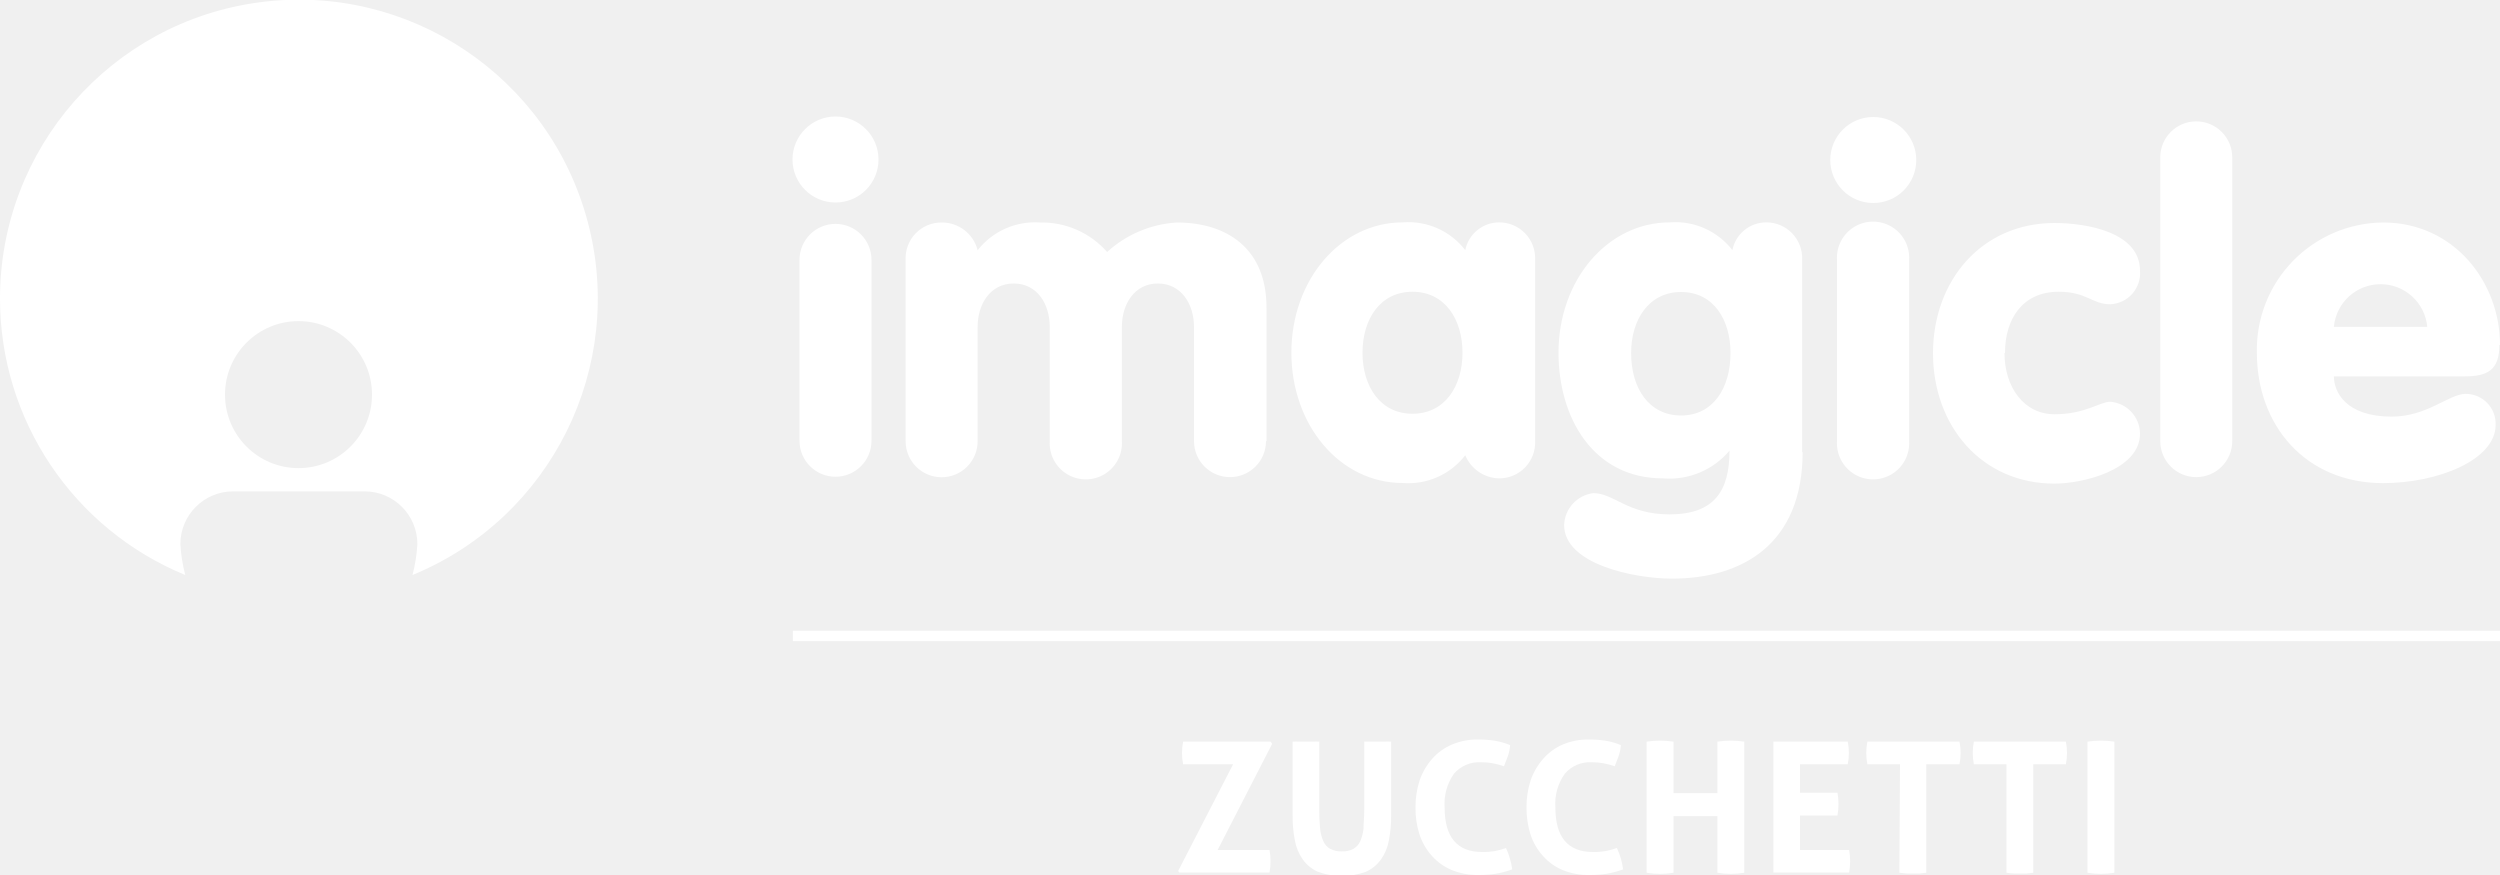
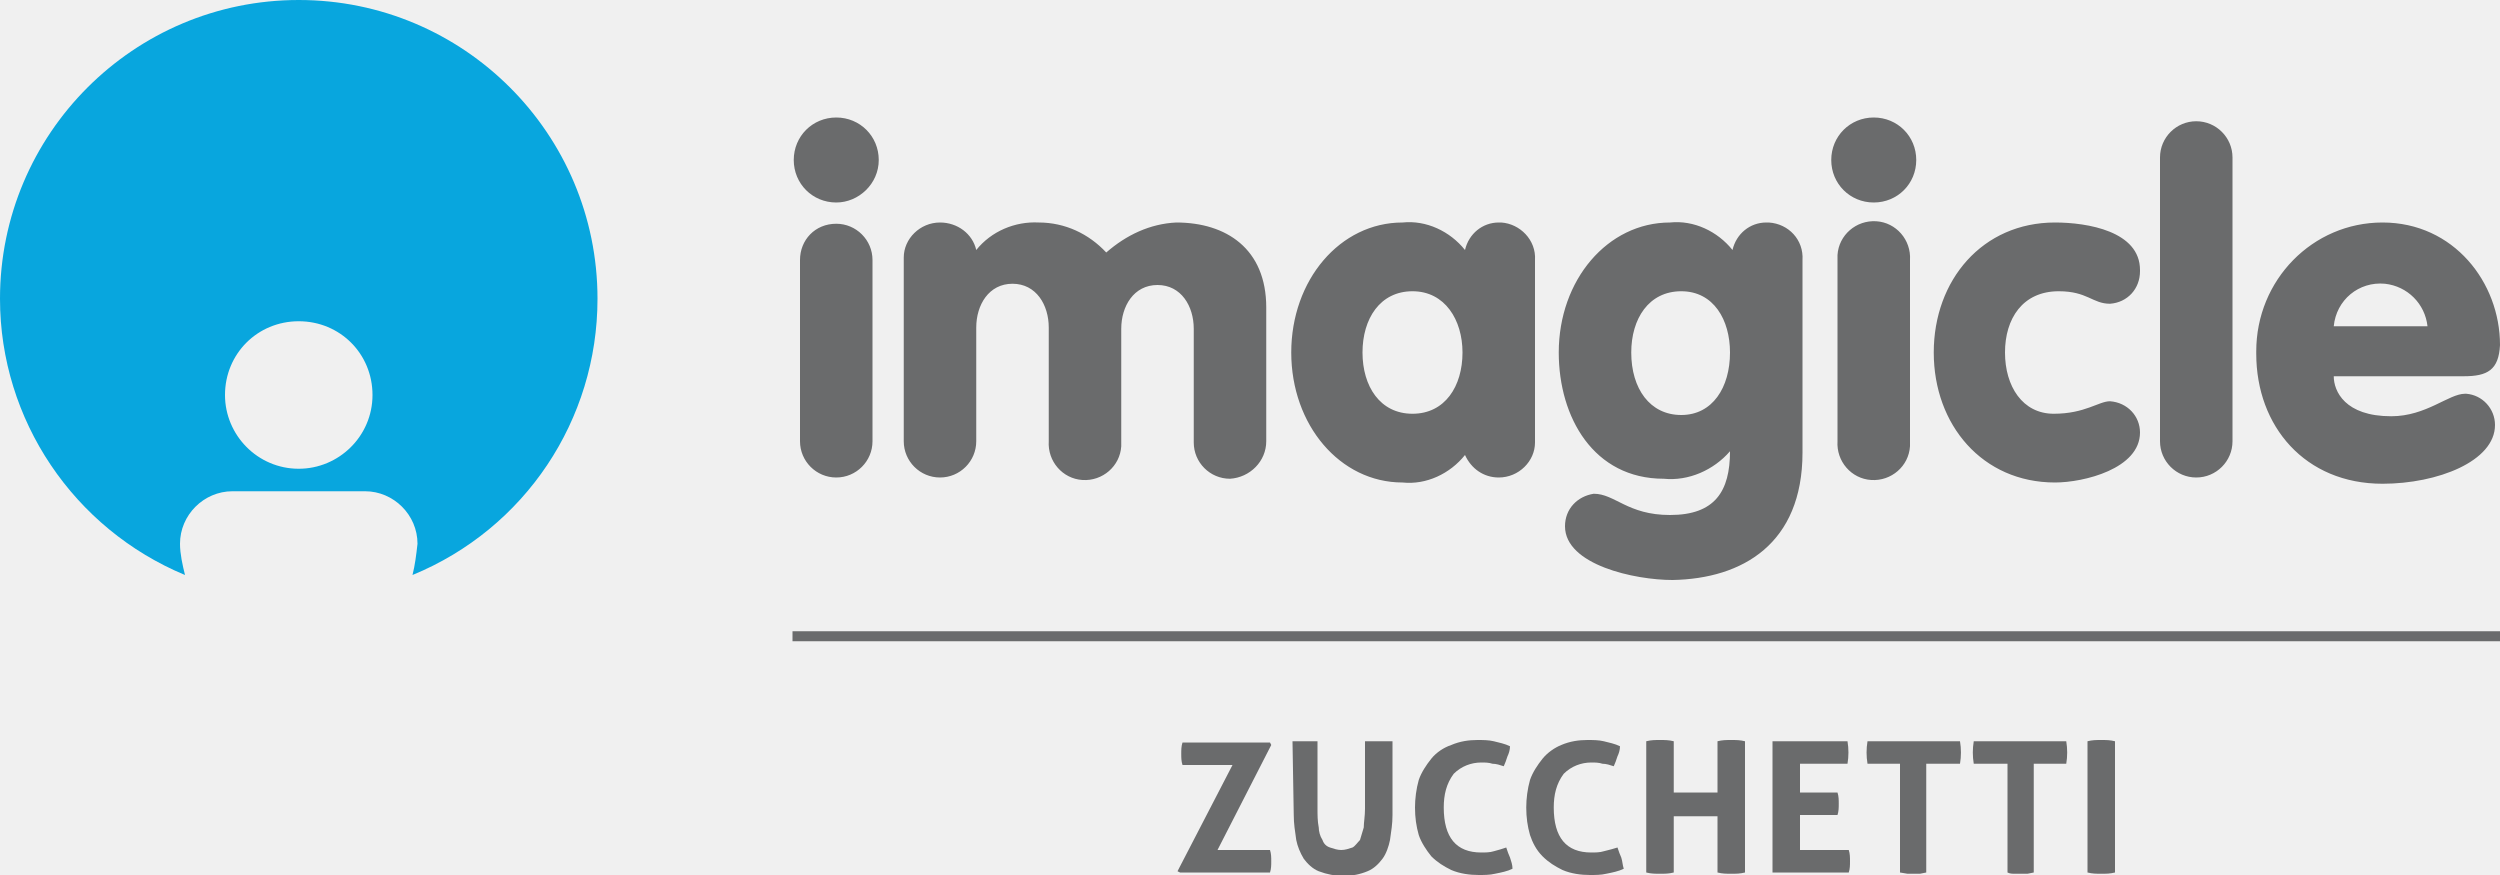
- <svg xmlns="http://www.w3.org/2000/svg" viewBox="0 0 200 70" class="svg logo replaced-svg">
-   <defs>
-     <style>.cls-1{fill:#fff;}</style>
-   </defs>
-   <g id="Livello_2" data-name="Livello 2">
-     <g id="Livello_1-2" data-name="Livello 1">
-       <path class="cls-1" d="M200,27.59c0-5-3.66-9.79-9.35-9.79a10.18,10.18,0,0,0-10.1,10.42c0,5.81,3.89,10.43,10.1,10.43,4.36,0,9-1.85,9-4.66a2.39,2.39,0,0,0-2.4-2.48c-1.33,0-3.07,1.82-5.91,1.82-3.7,0-4.63-2-4.63-3.22h10.43c1.85,0,2.81-.48,2.81-2.52m-5.77-1.44h-7.47a3.75,3.75,0,0,1,7.47,0m-15.6,9.14V12.59a2.88,2.88,0,1,0-5.76,0v22.7a2.88,2.88,0,1,0,5.76,0M160.4,28.22c0-2.66,1.37-4.88,4.29-4.88,2.26,0,2.66,1,4.14,1a2.49,2.49,0,0,0,2.37-2.69c0-3.07-4.25-3.81-6.84-3.81-5.84,0-9.72,4.62-9.72,10.42s3.88,10.43,9.72,10.43c2.29,0,6.84-1.11,6.84-4a2.58,2.58,0,0,0-2.37-2.55c-.85,0-2,1-4.47,1s-4-2.21-4-4.88m-7.06-15.46a3.44,3.44,0,1,0-3.44,3.44,3.43,3.43,0,0,0,3.44-3.44m-9.13,23.38V20.79a2.86,2.86,0,0,0-2.88-3,2.76,2.76,0,0,0-2.7,2.22,5.76,5.76,0,0,0-5-2.22c-5,0-8.91,4.62-8.91,10.42,0,5.22,2.78,10.06,8.36,10.06a6.27,6.27,0,0,0,5.32-2.22c0,3.22-1.21,5.1-4.8,5.1-3.37,0-4.44-1.7-6.1-1.7A2.67,2.67,0,0,0,125.13,42c0,3.14,5.62,4.29,8.62,4.29,5.66,0,10.46-2.78,10.46-10.13m-5.77-7.92c0,2.81-1.4,5-3.95,5s-4-2.15-4-5c0-2.66,1.41-4.88,4-4.88s3.95,2.22,3.95,4.88m-15.63,7.07V20.79a2.87,2.87,0,0,0-2.89-3,2.77,2.77,0,0,0-2.7,2.22,5.74,5.74,0,0,0-5-2.22c-5,0-8.91,4.62-8.91,10.42s3.88,10.43,8.91,10.43a5.74,5.74,0,0,0,5-2.22,3,3,0,0,0,2.7,1.85,2.87,2.87,0,0,0,2.89-3M117,28.22c0,2.67-1.41,4.88-4,4.88s-4-2.21-4-4.88,1.4-4.88,4-4.88,4,2.22,4,4.88m-15.68,7.07V24.6c0-4.73-3.18-6.8-7.17-6.8a9.07,9.07,0,0,0-5.58,2.36,6.94,6.94,0,0,0-5.36-2.36,5.82,5.82,0,0,0-5,2.22,2.94,2.94,0,0,0-2.88-2.22,2.86,2.86,0,0,0-2.88,3v14.5a2.88,2.88,0,1,0,5.76,0V26.15c0-1.81,1-3.47,2.89-3.47s2.88,1.66,2.88,3.47v9.14a2.89,2.89,0,1,0,5.77,0V26.15c0-1.81,1-3.47,2.88-3.47s2.89,1.66,2.89,3.47v9.14a2.88,2.88,0,1,0,5.76,0m-31-22.53a3.44,3.44,0,1,0-3.44,3.44,3.43,3.43,0,0,0,3.44-3.44m-6.32,8v14.5a2.88,2.88,0,1,0,5.76,0V20.79a2.88,2.88,0,1,0-5.76,0m83,0v14.5a2.89,2.89,0,1,0,5.77,0V20.79a2.89,2.89,0,1,0-5.77,0" />
-       <path class="cls-1" d="M18,31.57a5.88,5.88,0,1,0,5.87-5.88A5.88,5.88,0,0,0,18,31.57M0,23.91A23.91,23.91,0,1,1,33,46a12.69,12.69,0,0,0,.39-2.47,4.22,4.22,0,0,0-4.22-4.22H18.65a4.22,4.22,0,0,0-4.22,4.22A12.58,12.58,0,0,0,14.82,46,23.9,23.9,0,0,1,0,23.91" />
-       <path class="cls-1" d="M94.25,69.68l4.4-8.54h-4a4.41,4.41,0,0,1-.09-.89,4.63,4.63,0,0,1,.09-.92h7l.12.18L97.41,68h4.15a4.34,4.34,0,0,1,.08.89,4.47,4.47,0,0,1-.08.91H94.35Z" />
-       <path class="cls-1" d="M103.41,59.33a4.93,4.93,0,0,1,.54,0l.54,0,.51,0a4.93,4.93,0,0,1,.54,0v5.45a13.28,13.28,0,0,0,.07,1.52,3.23,3.23,0,0,0,.26,1,1.27,1.27,0,0,0,.55.61,1.83,1.83,0,0,0,.93.2,1.77,1.77,0,0,0,.92-.2,1.37,1.37,0,0,0,.55-.61,3.5,3.5,0,0,0,.26-1c0-.42.06-.93.06-1.52V59.33c.2,0,.38,0,.56,0l.51,0,.53,0a5.35,5.35,0,0,1,.55,0v5.9a9.8,9.8,0,0,1-.18,2,3.74,3.74,0,0,1-.62,1.51,3.05,3.05,0,0,1-1.21,1,5.65,5.65,0,0,1-3.86,0,3,3,0,0,1-1.21-1,3.74,3.74,0,0,1-.62-1.51,9.8,9.8,0,0,1-.18-2Z" />
-       <path class="cls-1" d="M120.48,67.84a5,5,0,0,1,.31.84,5.42,5.42,0,0,1,.19.87,7.36,7.36,0,0,1-1.37.36,8.85,8.85,0,0,1-1.3.09,5.47,5.47,0,0,1-2.18-.4,4.46,4.46,0,0,1-1.57-1.12,4.89,4.89,0,0,1-1-1.72,6.8,6.8,0,0,1-.32-2.16,6.9,6.9,0,0,1,.33-2.17,5.16,5.16,0,0,1,1-1.72,4.39,4.39,0,0,1,1.57-1.14,5.18,5.18,0,0,1,2.1-.41,8.52,8.52,0,0,1,1.29.09,5.42,5.42,0,0,1,1.28.36,3.47,3.47,0,0,1-.17.85c-.1.28-.21.56-.32.84a6.56,6.56,0,0,0-.91-.24,5,5,0,0,0-.93-.08,2.67,2.67,0,0,0-2.16.91,4.19,4.19,0,0,0-.75,2.71q0,3.56,3,3.56a5.34,5.34,0,0,0,1-.07,6.14,6.14,0,0,0,.92-.25" />
-       <path class="cls-1" d="M129.35,67.84a6.06,6.06,0,0,1,.32.84,6.72,6.72,0,0,1,.18.87,7.36,7.36,0,0,1-1.37.36,8.75,8.75,0,0,1-1.3.09,5.47,5.47,0,0,1-2.18-.4,4.33,4.33,0,0,1-1.56-1.12,4.75,4.75,0,0,1-1-1.72,7.09,7.09,0,0,1-.32-2.16,6.9,6.9,0,0,1,.33-2.17,5.16,5.16,0,0,1,1-1.72A4.39,4.39,0,0,1,125,59.57a5.18,5.18,0,0,1,2.1-.41,8.75,8.75,0,0,1,1.3.09,5.35,5.35,0,0,1,1.27.36,3.47,3.47,0,0,1-.17.85c-.1.28-.21.56-.32.84a6.22,6.22,0,0,0-.91-.24,5,5,0,0,0-.93-.08,2.64,2.64,0,0,0-2.15.91,4.13,4.13,0,0,0-.76,2.71q0,3.56,3,3.56a5.34,5.34,0,0,0,1-.07,5.84,5.84,0,0,0,.92-.25" />
-       <path class="cls-1" d="M131.73,59.33a7.82,7.82,0,0,1,1.07-.08,8.09,8.09,0,0,1,1.08.08v4.12h3.51V59.33a7.82,7.82,0,0,1,1.07-.08,8.09,8.09,0,0,1,1.08.08V69.82a6.72,6.72,0,0,1-1.07.09,6.56,6.56,0,0,1-1.08-.09V65.29h-3.51v4.53a6.72,6.72,0,0,1-1.07.09,6.56,6.56,0,0,1-1.08-.09Z" />
-       <path class="cls-1" d="M141.87,59.33h5.95a4.59,4.59,0,0,1,0,1.81H144v2.28h3a5.67,5.67,0,0,1,.08.9,5.52,5.52,0,0,1-.08.92h-3V68h3.93a5.17,5.17,0,0,1,.08.89,5.31,5.31,0,0,1-.08.91h-6.06Z" />
-       <path class="cls-1" d="M152,61.14h-2.61a4.59,4.59,0,0,1,0-1.81h7.37a4.59,4.59,0,0,1,0,1.81H154.1v8.68l-.53.06-.51,0-.53,0-.58-.06Z" />
-       <path class="cls-1" d="M160.52,61.14h-2.61a4.59,4.59,0,0,1,0-1.81h7.36a4.59,4.59,0,0,1,0,1.81h-2.61v8.68l-.52.06-.51,0-.54,0a5.51,5.51,0,0,1-.57-.06Z" />
-       <path class="cls-1" d="M167,59.33a7.82,7.82,0,0,1,1.07-.08,8.09,8.09,0,0,1,1.08.08V69.82a6.72,6.72,0,0,1-1.07.09,6.56,6.56,0,0,1-1.08-.09Z" />
-       <rect class="cls-1" x="63.43" y="50.46" width="136.57" height="0.83" />
-     </g>
+ <svg xmlns="http://www.w3.org/2000/svg" version="1.1" id="Livello_1" x="0px" y="0px" viewBox="0 0 200 70" style="enable-background:new 0 0 200 70;" xml:space="preserve">
+   <style type="text/css">
+ 	.st0{fill:#6A6B6C;}
+ 	.st1{fill:#08A6DE;}
+ </style>
+   <g id="Livello_1-2">
+     <path class="st0" d="M200,27.6c0-5-3.7-9.8-9.4-9.8c-5.6,0-10.1,4.6-10.1,10.3c0,0.1,0,0.1,0,0.2c0,5.8,3.9,10.4,10.1,10.4   c4.4,0,9-1.8,9-4.7c0-1.3-1-2.4-2.3-2.5c0,0-0.1,0-0.1,0c-1.3,0-3.1,1.8-5.9,1.8c-3.7,0-4.6-2-4.6-3.2h10.4   C199,30.1,199.9,29.6,200,27.6 M194.2,26.1h-7.5c0.2-2.1,2-3.6,4.1-3.4C192.6,22.9,194,24.3,194.2,26.1 M178.6,35.3V12.6   c0-1.6-1.3-2.9-2.9-2.9s-2.9,1.3-2.9,2.9c0,0,0,0,0,0v22.7c0,1.6,1.3,2.9,2.9,2.9S178.6,36.9,178.6,35.3   C178.6,35.3,178.6,35.3,178.6,35.3 M160.4,28.2c0-2.7,1.4-4.9,4.3-4.9c2.3,0,2.7,1,4.1,1c1.4-0.1,2.4-1.2,2.4-2.6c0,0,0-0.1,0-0.1   c0-3.1-4.2-3.8-6.8-3.8c-5.8,0-9.7,4.6-9.7,10.4s3.9,10.4,9.7,10.4c2.3,0,6.8-1.1,6.8-4c0-1.3-1-2.4-2.4-2.5c-0.9,0-2,1-4.5,1   S160.4,30.9,160.4,28.2 M153.3,12.8c0-1.9-1.5-3.4-3.4-3.4s-3.4,1.5-3.4,3.4s1.5,3.4,3.4,3.4C151.8,16.2,153.3,14.7,153.3,12.8   C153.3,12.8,153.3,12.8,153.3,12.8 M144.2,36.2V20.8c0.1-1.6-1.1-2.9-2.7-3c-0.1,0-0.1,0-0.2,0c-1.3,0-2.4,0.9-2.7,2.2   c-1.2-1.5-3.1-2.4-5-2.2c-5,0-8.9,4.6-8.9,10.4c0,5.2,2.8,10.1,8.4,10.1c2,0.2,4-0.7,5.3-2.2c0,3.2-1.2,5.1-4.8,5.1   c-3.4,0-4.4-1.7-6.1-1.7c-1.3,0.2-2.3,1.2-2.3,2.6c0,3.1,5.6,4.3,8.6,4.3C139.4,46.3,144.2,43.5,144.2,36.2 M138.4,28.2   c0,2.8-1.4,5-3.9,5s-4-2.1-4-5c0-2.7,1.4-4.9,4-4.9S138.4,25.6,138.4,28.2 M122.8,35.3V20.8c0.1-1.6-1.2-2.9-2.7-3   c-0.1,0-0.1,0-0.2,0c-1.3,0-2.4,0.9-2.7,2.2c-1.2-1.5-3.1-2.4-5-2.2c-5,0-8.9,4.6-8.9,10.4s3.9,10.4,8.9,10.4   c1.9,0.2,3.8-0.7,5-2.2c0.5,1.1,1.5,1.8,2.7,1.8c1.6,0,2.9-1.3,2.9-2.8C122.8,35.4,122.8,35.3,122.8,35.3 M117,28.2   c0,2.7-1.4,4.9-4,4.9s-4-2.2-4-4.9s1.4-4.9,4-4.9S117,25.6,117,28.2 M101.3,35.3V24.6c0-4.7-3.2-6.8-7.2-6.8c-2.1,0.1-4,1-5.6,2.4   c-1.4-1.5-3.3-2.4-5.4-2.4c-1.9-0.1-3.8,0.7-5,2.2c-0.3-1.3-1.5-2.2-2.9-2.2c-1.6,0-2.9,1.3-2.9,2.8c0,0.1,0,0.1,0,0.2v14.5   c0,1.6,1.3,2.9,2.9,2.9c1.6,0,2.9-1.3,2.9-2.9v-9.1c0-1.8,1-3.5,2.9-3.5s2.9,1.7,2.9,3.5v9.1c-0.1,1.6,1.1,3,2.7,3.1s3-1.1,3.1-2.7   c0-0.1,0-0.2,0-0.3v-9.1c0-1.8,1-3.5,2.9-3.5s2.9,1.7,2.9,3.5v9.1c0,1.6,1.3,2.9,2.9,2.9C100,38.2,101.3,36.9,101.3,35.3    M70.3,12.8c0-1.9-1.5-3.4-3.4-3.4c-1.9,0-3.4,1.5-3.4,3.4s1.5,3.4,3.4,3.4C68.7,16.2,70.3,14.7,70.3,12.8   C70.3,12.8,70.3,12.8,70.3,12.8 M64,20.8v14.5c0,1.6,1.3,2.9,2.9,2.9c1.6,0,2.9-1.3,2.9-2.9V20.8c0-1.6-1.3-2.9-2.9-2.9   C65.2,17.9,64,19.2,64,20.8 M147,20.8v14.5c-0.1,1.6,1.1,3,2.7,3.1c1.6,0.1,3-1.1,3.1-2.7c0-0.1,0-0.2,0-0.3V20.8   c0.1-1.6-1.1-3-2.7-3.1c-1.6-0.1-3,1.1-3.1,2.7C147,20.6,147,20.7,147,20.8" />
+     <path class="st1" d="M18,31.6c0,3.2,2.6,5.9,5.9,5.9c3.2,0,5.9-2.6,5.9-5.9s-2.6-5.9-5.9-5.9c0,0,0,0,0,0   C20.6,25.7,18,28.3,18,31.6 M0,23.9C0,10.7,10.7,0,23.9,0s23.9,10.7,23.9,23.9C47.8,33.6,42,42.3,33,46c0.2-0.8,0.3-1.6,0.4-2.5   c0-2.3-1.9-4.2-4.2-4.2c0,0,0,0,0,0H18.6c-2.3,0-4.2,1.9-4.2,4.2l0,0c0,0.8,0.2,1.7,0.4,2.5C5.9,42.3,0,33.6,0,23.9" />
+     <path class="st0" d="M94.2,69.7l4.4-8.5h-4c-0.1-0.3-0.1-0.6-0.1-0.9c0-0.3,0-0.6,0.1-0.9h7l0.1,0.2L97.4,68h4.2   c0.1,0.3,0.1,0.6,0.1,0.9c0,0.3,0,0.6-0.1,0.9h-7.2L94.2,69.7z" />
+     <path class="st0" d="M103.4,59.3c0.2,0,0.4,0,0.5,0h0.5h0.5c0.2,0,0.4,0,0.5,0v5.4c0,0.5,0,1,0.1,1.5c0,0.3,0.1,0.7,0.3,1   c0.1,0.3,0.3,0.5,0.6,0.6c0.3,0.1,0.6,0.2,0.9,0.2c0.3,0,0.6-0.1,0.9-0.2c0.2-0.1,0.4-0.4,0.6-0.6c0.1-0.3,0.2-0.7,0.3-1   c0-0.4,0.1-0.9,0.1-1.5v-5.4c0.2,0,0.4,0,0.6,0h0.5h0.5c0.2,0,0.4,0,0.6,0v5.9c0,0.7-0.1,1.3-0.2,2c-0.1,0.5-0.3,1.1-0.6,1.5   c-0.3,0.4-0.7,0.8-1.2,1c-1.2,0.5-2.6,0.5-3.9,0c-0.5-0.2-0.9-0.6-1.2-1c-0.3-0.5-0.5-1-0.6-1.5c-0.1-0.7-0.2-1.3-0.2-2L103.4,59.3   z" />
+     <path class="st0" d="M120.5,67.8c0.1,0.3,0.2,0.6,0.3,0.8c0.1,0.3,0.2,0.6,0.2,0.9c-0.4,0.2-0.9,0.3-1.4,0.4   c-0.4,0.1-0.9,0.1-1.3,0.1c-0.7,0-1.5-0.1-2.2-0.4c-0.6-0.3-1.1-0.6-1.6-1.1c-0.4-0.5-0.8-1.1-1-1.7c-0.2-0.7-0.3-1.4-0.3-2.2   c0-0.7,0.1-1.5,0.3-2.2c0.2-0.6,0.6-1.2,1-1.7c0.4-0.5,1-0.9,1.6-1.1c0.7-0.3,1.4-0.4,2.1-0.4c0.4,0,0.9,0,1.3,0.1   c0.4,0.1,0.9,0.2,1.3,0.4c0,0.3-0.1,0.6-0.2,0.8c-0.1,0.3-0.2,0.6-0.3,0.8c-0.3-0.1-0.6-0.2-0.9-0.2c-0.3-0.1-0.6-0.1-0.9-0.1   c-0.8,0-1.6,0.3-2.2,0.9c-0.6,0.8-0.8,1.7-0.8,2.7c0,2.4,1,3.6,3,3.6c0.3,0,0.7,0,1-0.1C119.9,68,120.2,67.9,120.5,67.8" />
+     <path class="st0" d="M129.4,67.8c0.1,0.3,0.2,0.6,0.3,0.8c0.1,0.3,0.1,0.6,0.2,0.9c-0.4,0.2-0.9,0.3-1.4,0.4   c-0.4,0.1-0.9,0.1-1.3,0.1c-0.7,0-1.5-0.1-2.2-0.4c-0.6-0.3-1.1-0.6-1.6-1.1c-0.5-0.5-0.8-1.1-1-1.7c-0.2-0.7-0.3-1.4-0.3-2.2   c0-0.7,0.1-1.5,0.3-2.2c0.2-0.6,0.6-1.2,1-1.7c0.4-0.5,1-0.9,1.5-1.1c0.7-0.3,1.4-0.4,2.1-0.4c0.4,0,0.9,0,1.3,0.1   c0.4,0.1,0.9,0.2,1.3,0.4c0,0.3-0.1,0.6-0.2,0.8c-0.1,0.3-0.2,0.6-0.3,0.8c-0.3-0.1-0.6-0.2-0.9-0.2c-0.3-0.1-0.6-0.1-0.9-0.1   c-0.8,0-1.6,0.3-2.2,0.9c-0.6,0.8-0.8,1.7-0.8,2.7c0,2.4,1,3.6,3,3.6c0.3,0,0.7,0,1-0.1C128.7,68,129.1,67.9,129.4,67.8" />
+     <path class="st0" d="M131.7,59.3c0.4-0.1,0.7-0.1,1.1-0.1c0.4,0,0.7,0,1.1,0.1v4.1h3.5v-4.1c0.4-0.1,0.7-0.1,1.1-0.1   c0.4,0,0.7,0,1.1,0.1v10.5c-0.4,0.1-0.7,0.1-1.1,0.1c-0.4,0-0.7,0-1.1-0.1v-4.5h-3.5v4.5c-0.4,0.1-0.7,0.1-1.1,0.1   c-0.4,0-0.7,0-1.1-0.1V59.3z" />
+     <path class="st0" d="M141.9,59.3h5.9c0.1,0.6,0.1,1.2,0,1.8H144v2.3h3c0.1,0.3,0.1,0.6,0.1,0.9c0,0.3,0,0.6-0.1,0.9h-3V68h3.9   c0.1,0.3,0.1,0.6,0.1,0.9c0,0.3,0,0.6-0.1,0.9h-6.1V59.3z" />
+     <path class="st0" d="M152,61.1h-2.6c-0.1-0.6-0.1-1.2,0-1.8h7.4c0.1,0.6,0.1,1.2,0,1.8h-2.7v8.7l-0.5,0.1h-0.5h-0.5l-0.6-0.1   L152,61.1z" />
+     <path class="st0" d="M160.5,61.1h-2.6c-0.1-0.6-0.1-1.2,0-1.8h7.4c0.1,0.6,0.1,1.2,0,1.8h-2.6v8.7l-0.5,0.1h-0.5h-0.5   c-0.2,0-0.4,0-0.6-0.1V61.1z" />
+     <path class="st0" d="M167,59.3c0.4-0.1,0.7-0.1,1.1-0.1c0.4,0,0.7,0,1.1,0.1v10.5c-0.4,0.1-0.7,0.1-1.1,0.1c-0.4,0-0.7,0-1.1-0.1   V59.3z" />
+     <rect x="63.4" y="50.5" class="st0" width="136.6" height="0.8" />
  </g>
</svg>
